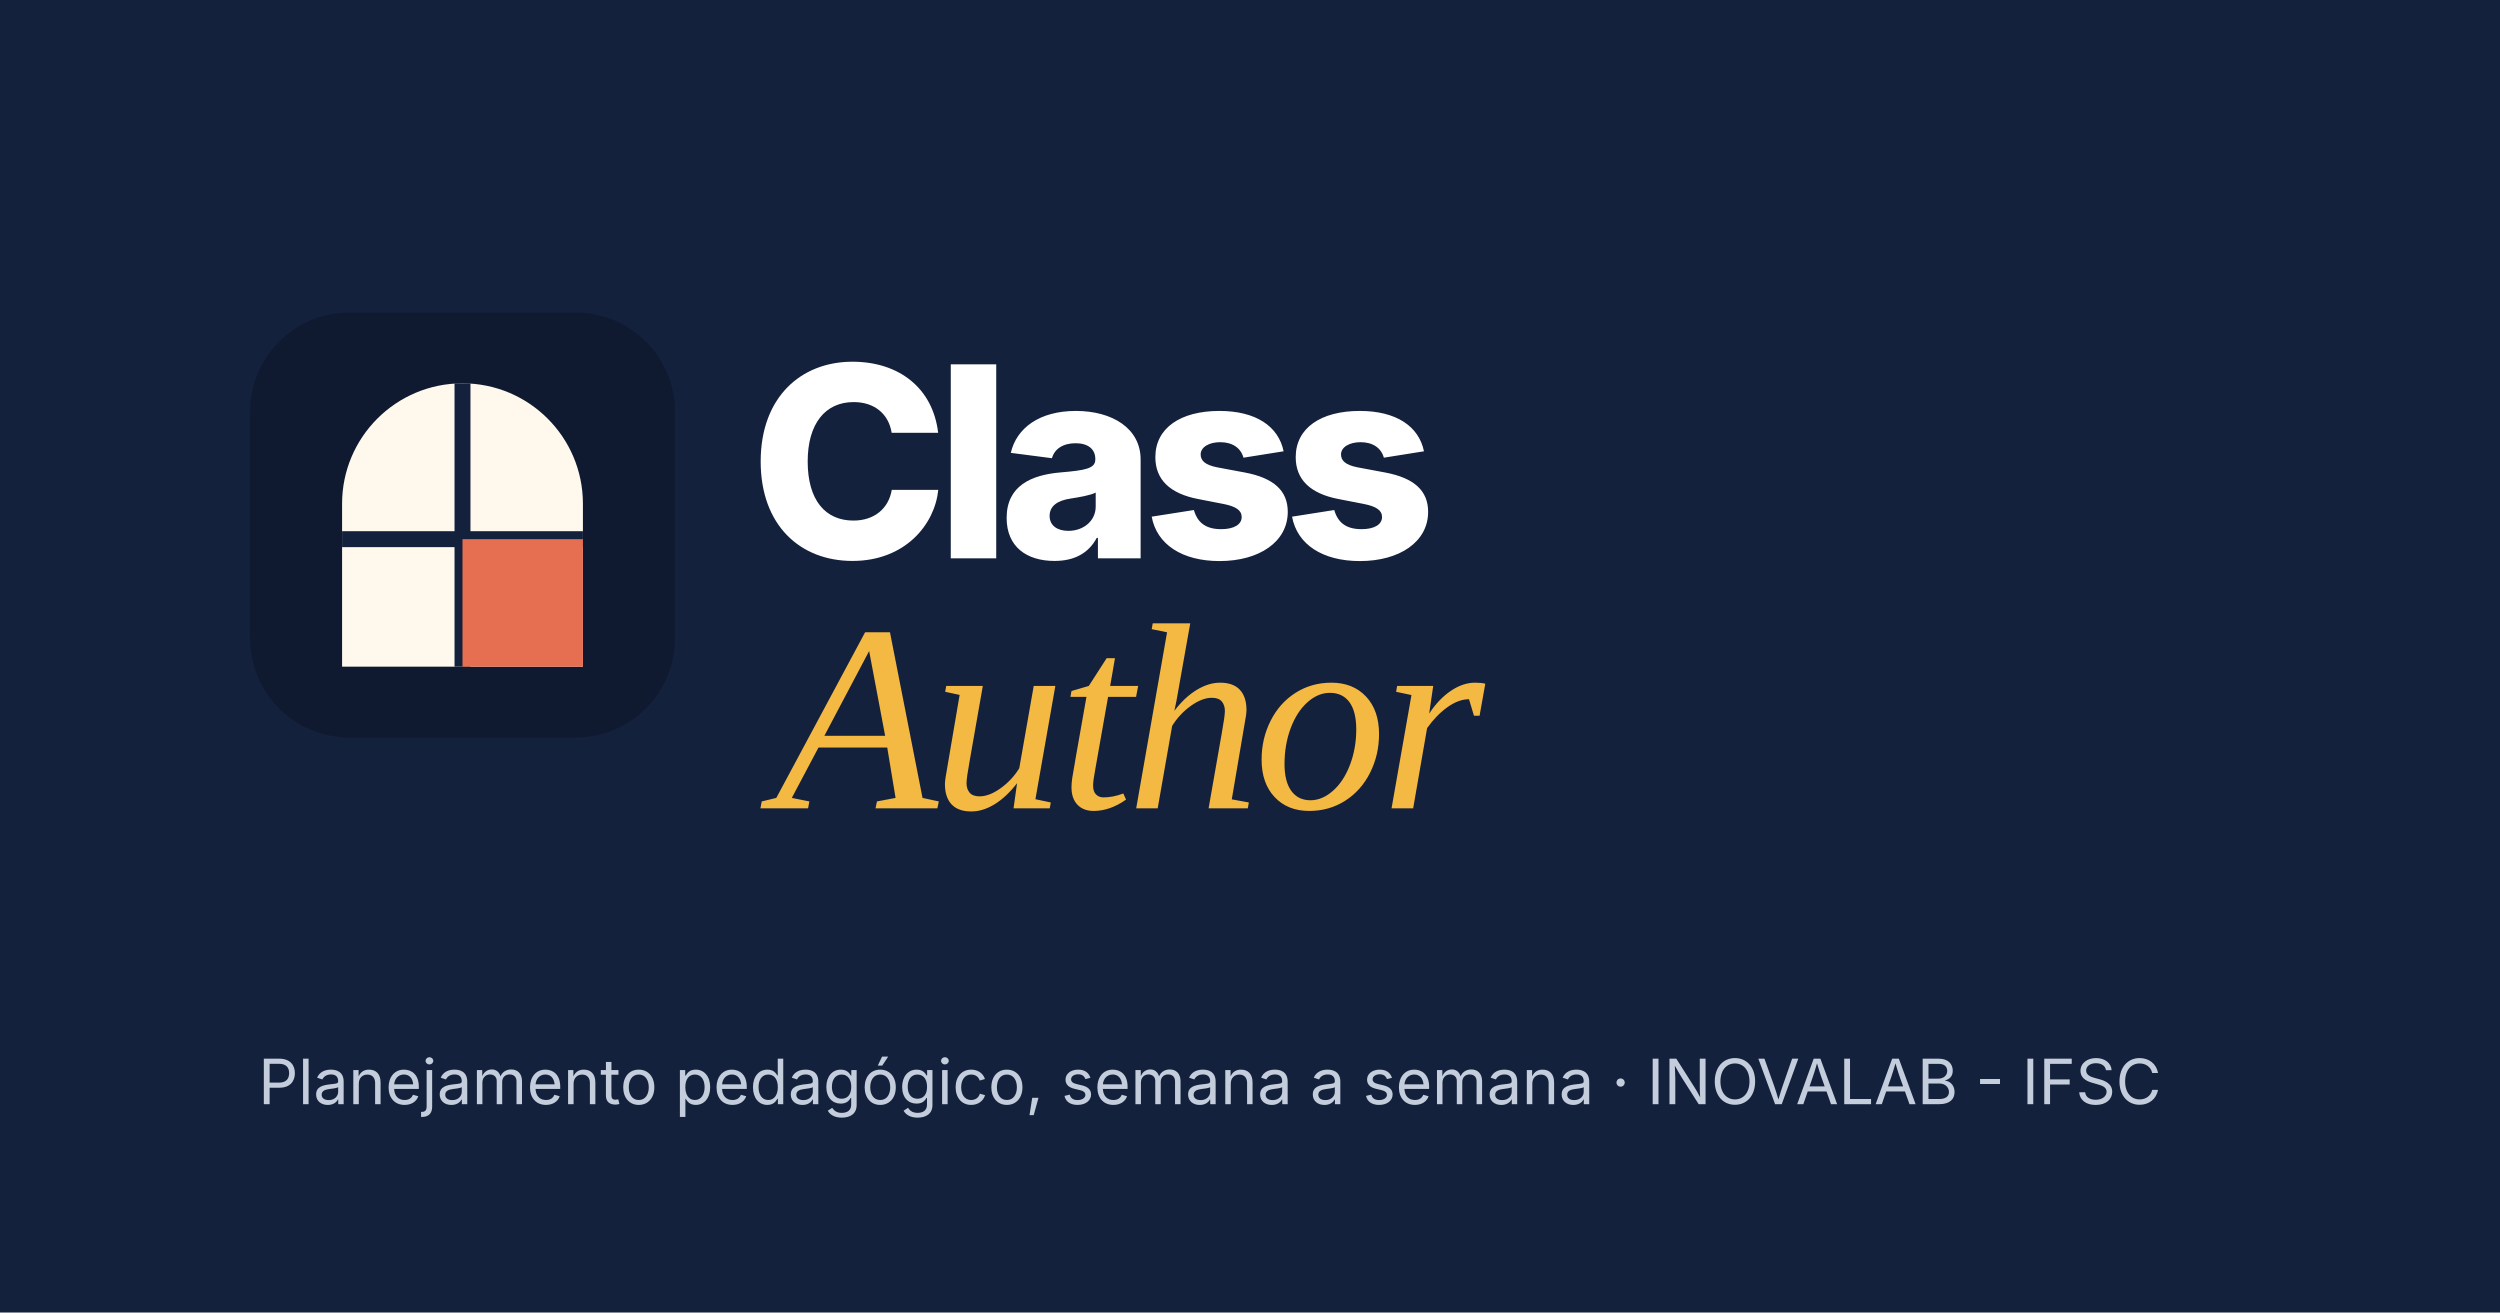
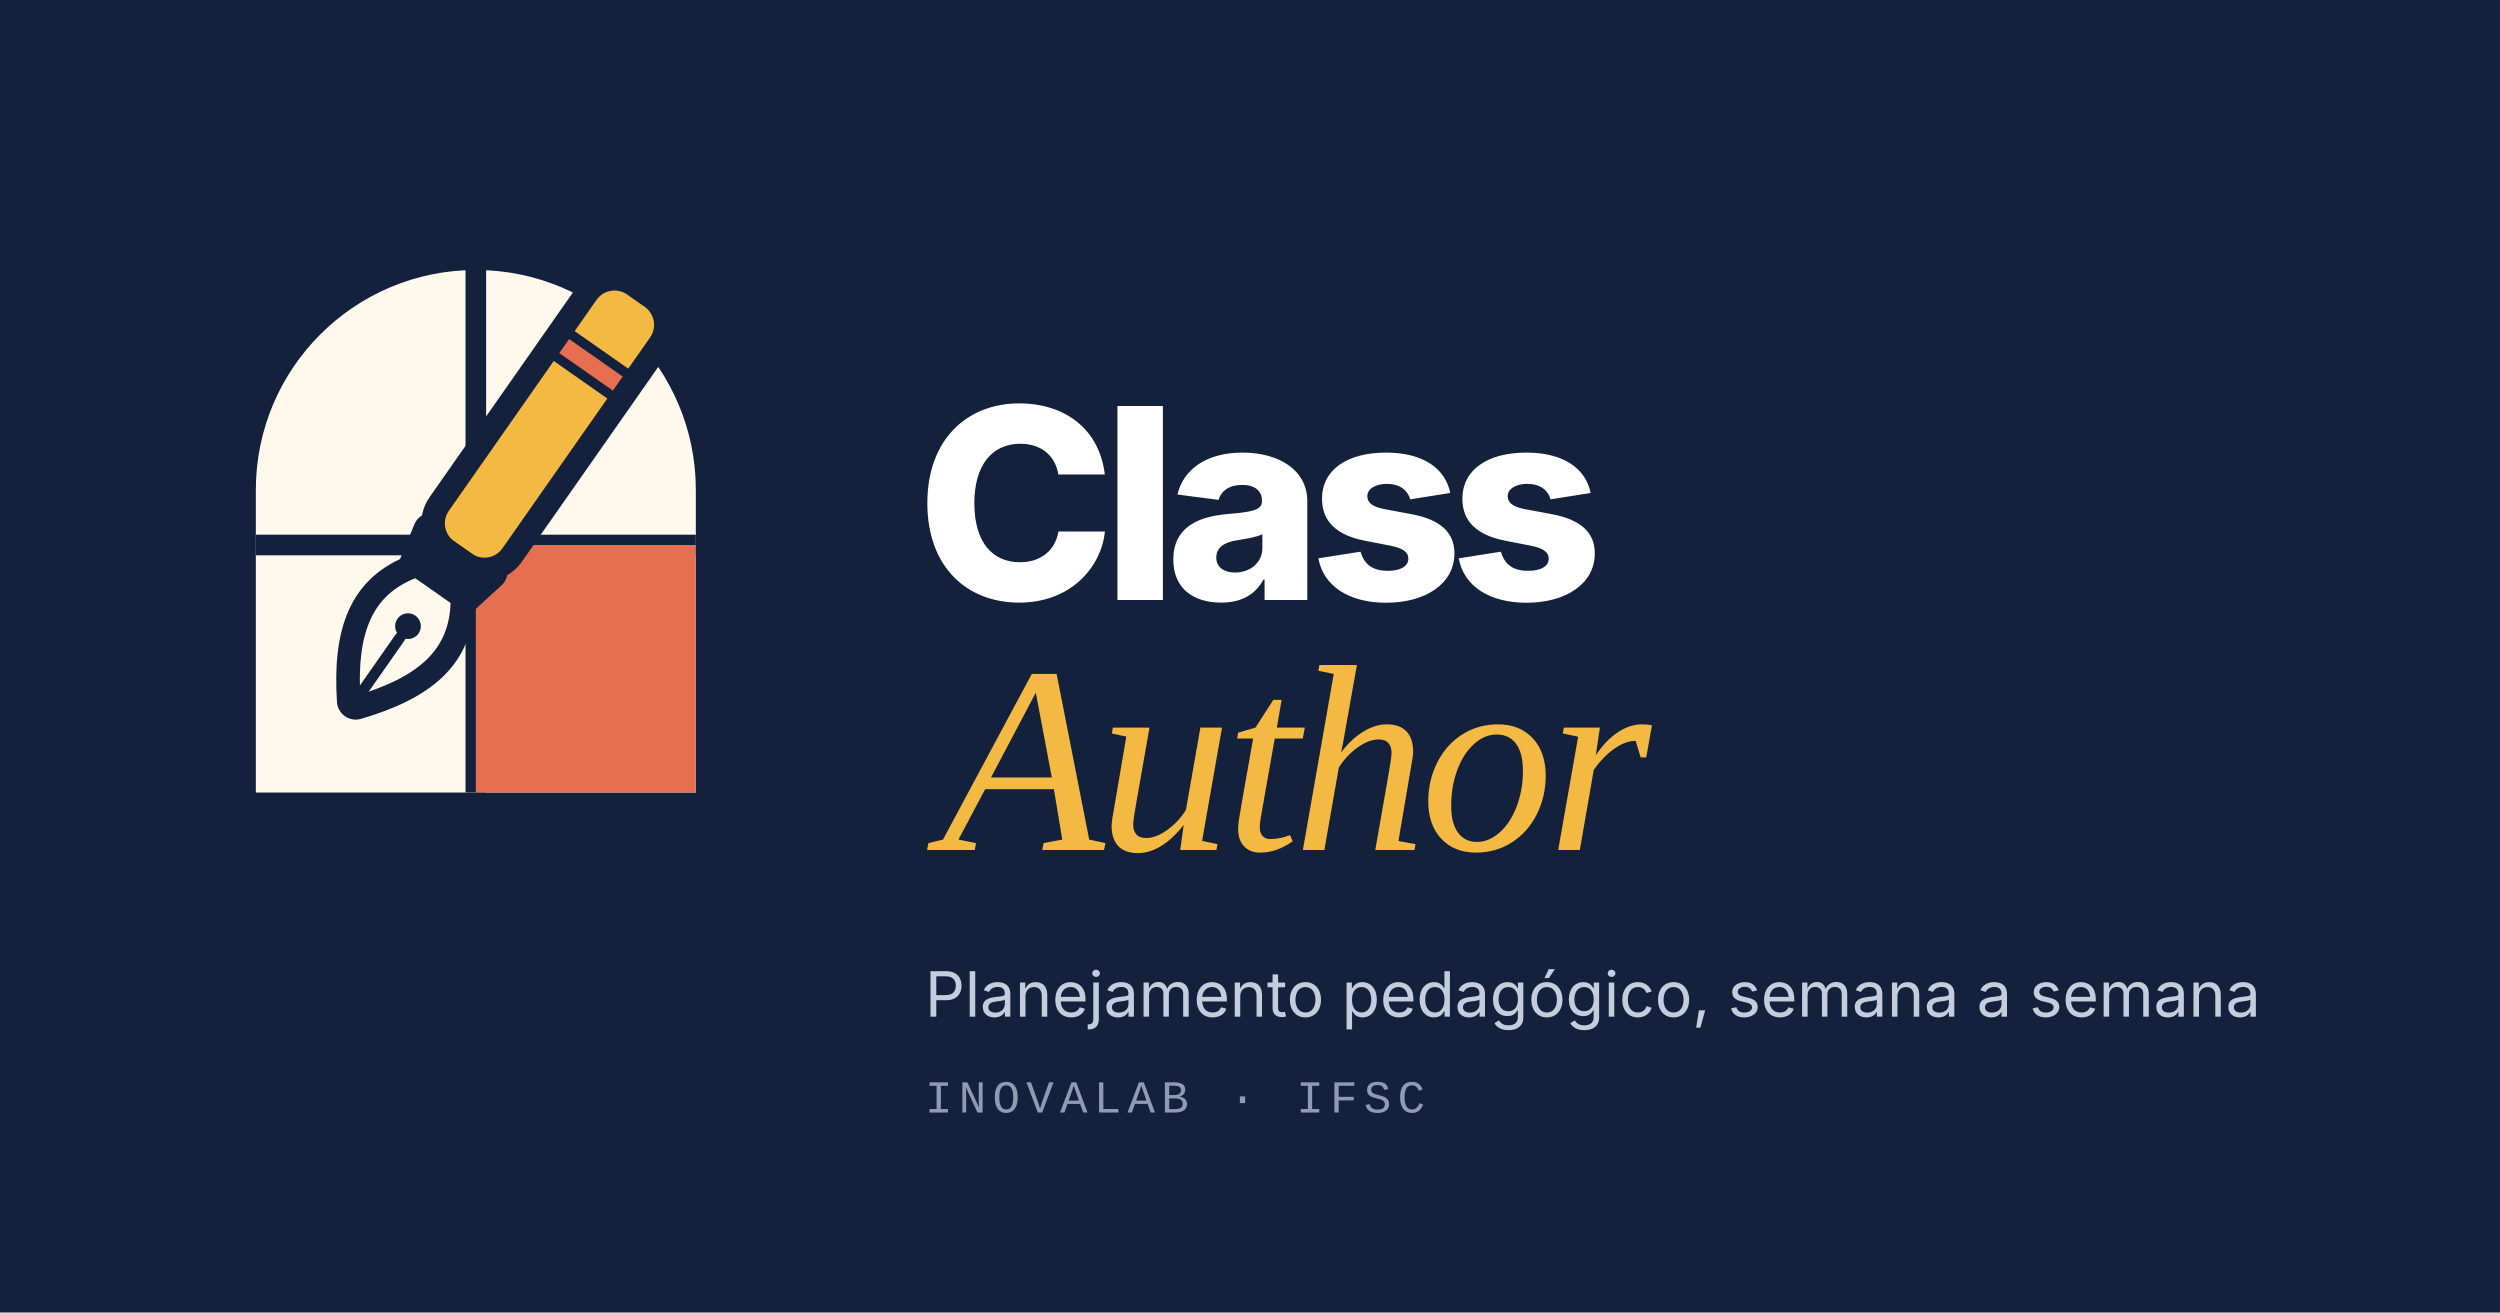
<svg xmlns="http://www.w3.org/2000/svg" viewBox="0 0 1200 630" role="img" aria-labelledby="title desc">
  <rect width="1200" height="630" fill="#14213D" />
-   <g transform="translate(120 150) scale(1.7)">
-     <rect x="0" y="0" width="120" height="120" rx="28" fill="#0F1A31" />
-     <g transform="translate(-4 -4)">
-       <path d="M30 104V58A34 34 0 0 1 98 58V104Z" fill="#FFF8ED" />
-       <path d="M64 24V104M30 68H98" stroke="#14213D" stroke-width="4.5" />
-       <path d="M64 68H98V104H64Z" fill="#E76F51" />
+   <g transform="translate(70 90) scale(3.3)">
+     <path d="M16 88V44A32 32 0 0 1 80 44V88Z" fill="#fff8ed" />
+     <path d="M48 12V88M16 52H80" stroke="#14213D" stroke-width="3" />
+     <path d="M48 52H80V88H48Z" fill="#e76f51" />
+     <g transform="translate(52 44) rotate(35) scale(0.78)">
+       <g fill="#14213D" stroke="#14213D" stroke-width="7" stroke-linejoin="round">
+         <rect x="-7" y="-44" width="14" height="58" rx="5" />
+         <path d="M-6.5 14H6.5L4.5 23H-4.5Z" />
+         <path d="M-4.5 22C-10 30 -8 38 0 48C8 38 10 30 4.5 22Z" />
+       </g>
+       <g stroke="#14213d" stroke-width="1.8" stroke-linejoin="round">
+         <rect x="-7" y="-44" width="14" height="58" rx="5" fill="#f4b942" />
+         <rect x="-7" y="-31" width="14" height="5" fill="#e76f51" />
+         <path d="M-6.5 14H6.5L4.5 23H-4.5Z" fill="#14213d" />
+         <path d="M-4.5 22C-10 30 -8 38 0 48C8 38 10 30 4.5 22Z" fill="#fff8ed" />
+       </g>
+       <path d="M0 33.5V47" stroke="#14213d" stroke-width="2" stroke-linecap="round" />
+       <circle cx="0" cy="31" r="2.4" fill="#14213d" />
    </g>
  </g>
-   <text x="360" y="268" fill="#FFFFFF" font-family="'DM Sans', Inter, Arial, sans-serif" font-size="128" font-weight="800" letter-spacing="-6">Class</text>
-   <text x="372" y="388" fill="#F4B942" font-family="Newsreader, Georgia, 'Times New Roman', serif" font-style="italic" font-size="128" letter-spacing="-3">Author</text>
-   <text x="124" y="530" fill="#C4CDDC" font-family="'DM Sans', Inter, Arial, sans-serif" font-size="30">Planejamento pedagógico, semana a semana · INOVALAB - IFSC</text>
+   <text x="440" y="288" fill="#FFFFFF" font-family="'DM Sans', Inter, Arial, sans-serif" font-size="128" font-weight="800" letter-spacing="-6">Class</text>
+   <text x="452" y="408" fill="#F4B942" font-family="Newsreader, Georgia, 'Times New Roman', serif" font-style="italic" font-size="128" letter-spacing="-3">Author</text>
+   <text x="444" y="488" fill="#C4CDDC" font-family="'DM Sans', Inter, Arial, sans-serif" font-size="30">Planejamento pedagógico, semana a semana</text>
+   <text x="444" y="534" fill="#8F9BB3" font-family="'DM Mono', 'Courier New', monospace" font-size="22" letter-spacing="3">INOVALAB · IFSC</text>
</svg>
